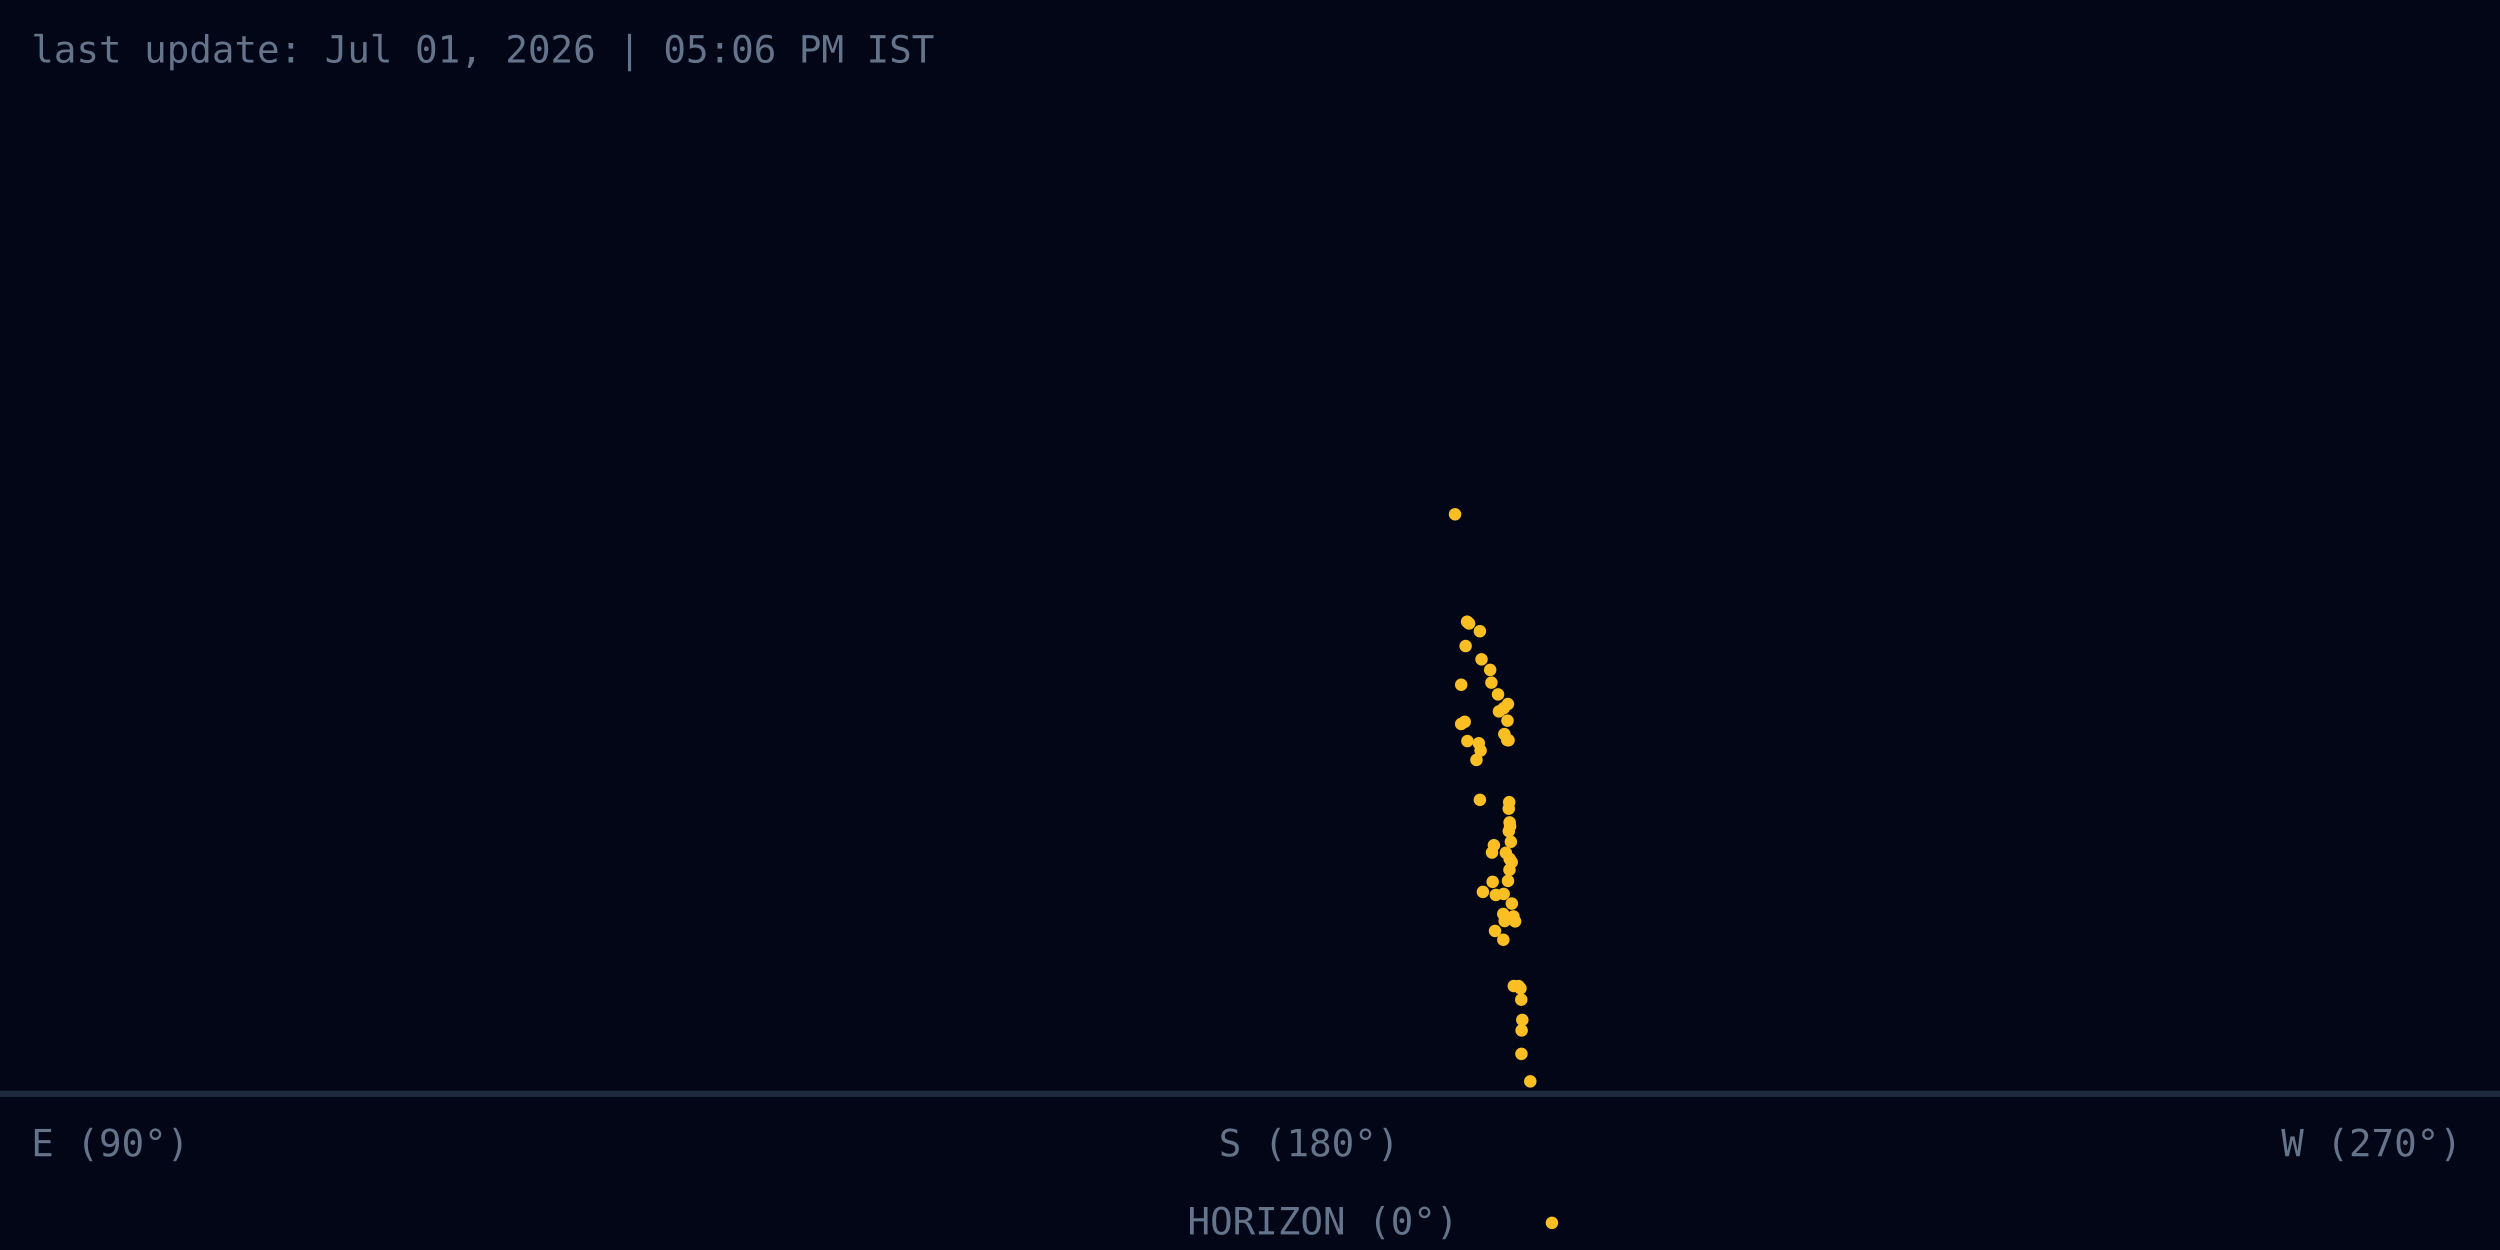
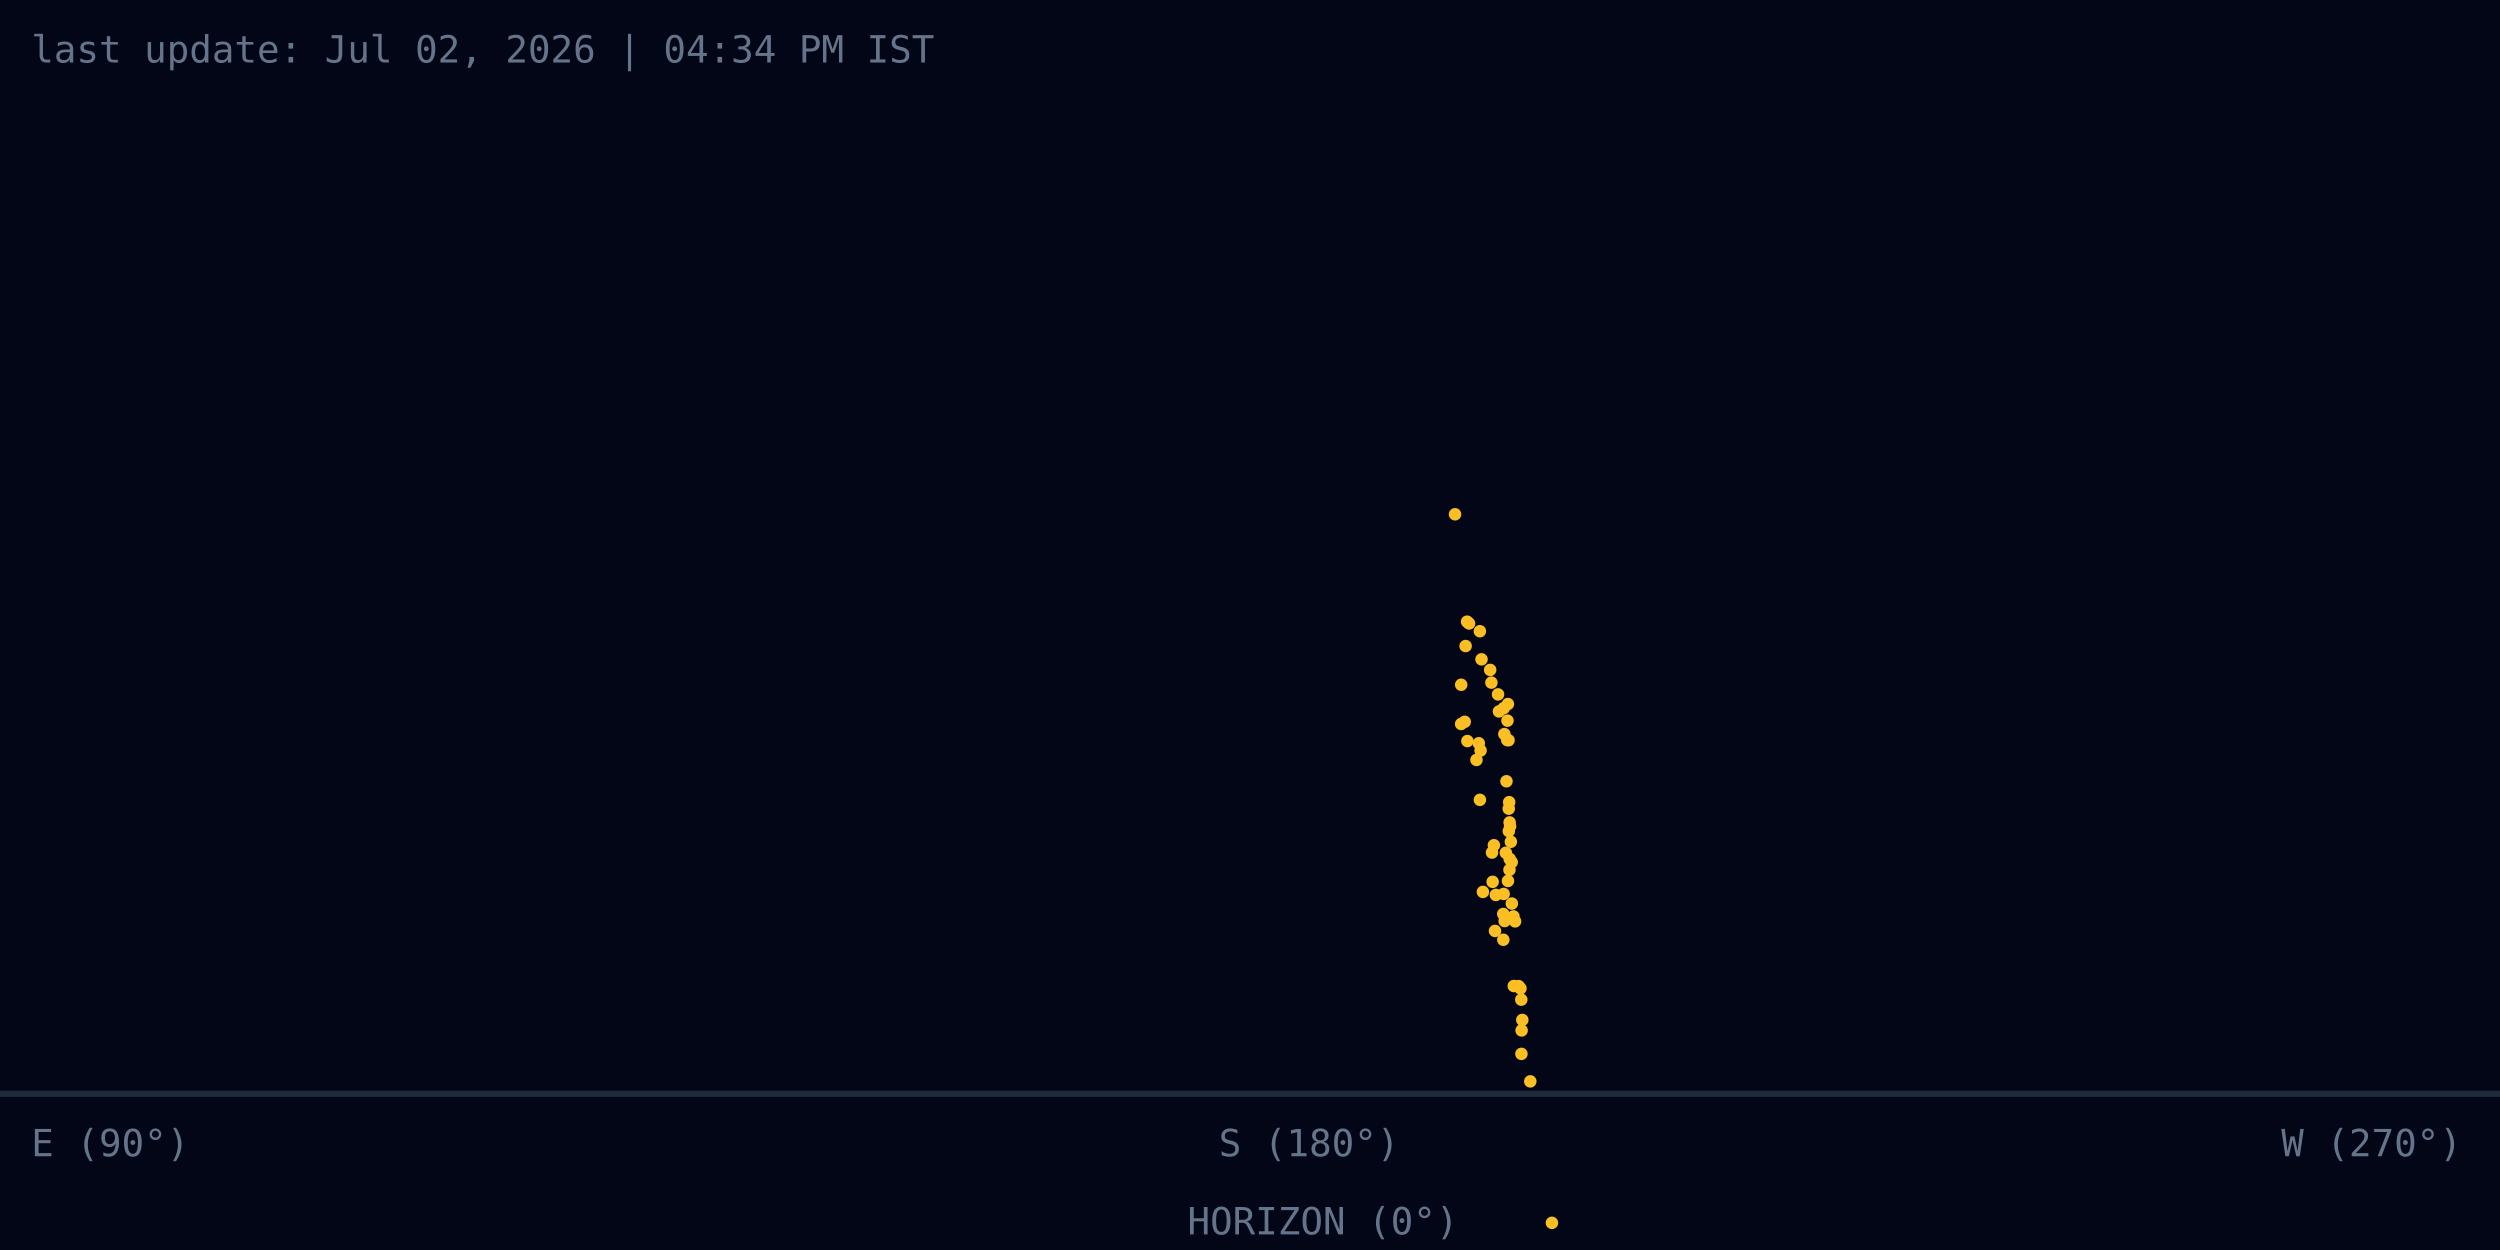
<svg xmlns="http://www.w3.org/2000/svg" width="800" height="400" viewBox="0 0 800 400">
  <rect width="800" height="400" fill="#020617" />
-   <text id="last-update" x="10" y="20" fill="#64748b" font-family="monospace">last update: Jul 01, 2026 | 05:06 PM IST</text>
+   <text id="last-update" x="10" y="20" fill="#64748b" font-family="monospace">last update: Jul 02, 2026 | 04:34 PM IST</text>
  <line x1="0" y1="350" x2="800" y2="350" stroke="#1e293b" stroke-width="2" />
  <text x="380" y="395" fill="#64748b" font-size="12" font-family="monospace">HORIZON (0°)</text>
  <text x="730" y="370" fill="#64748b" font-size="12" font-family="monospace">W (270°)</text>
  <text x="390" y="370" fill="#64748b" font-size="12" font-family="monospace">S (180°)</text>
  <text x="10" y="370" fill="#64748b" font-size="12" font-family="monospace">E (90°)</text>
  <g id="analemma-points">
    <circle cx=" 465.61" cy=" 164.57" r="2" fill="#fbbf24">
 </circle>
    <circle cx=" 467.57" cy=" 231.67" r="2" fill="#fbbf24">
 </circle>
    <circle cx=" 467.58" cy=" 219.12" r="2" fill="#fbbf24">
 </circle>
    <circle cx=" 468.71" cy=" 230.98" r="2" fill="#fbbf24">
 </circle>
    <circle cx=" 469.57" cy=" 237.14" r="2" fill="#fbbf24">
 </circle>
    <circle cx=" 469.00" cy=" 206.73" r="2" fill="#fbbf24">
 </circle>
    <circle cx=" 469.47" cy=" 198.94" r="2" fill="#fbbf24">
 </circle>
    <circle cx=" 470.10" cy=" 199.51" r="2" fill="#fbbf24">
 </circle>
    <circle cx=" 474.53" cy=" 285.41" r="2" fill="#fbbf24">
 </circle>
    <circle cx=" 472.47" cy=" 243.18" r="2" fill="#fbbf24">
 </circle>
    <circle cx=" 473.57" cy=" 255.95" r="2" fill="#fbbf24">
 </circle>
    <circle cx=" 473.22" cy=" 237.84" r="2" fill="#fbbf24">
 </circle>
    <circle cx=" 473.79" cy=" 240.17" r="2" fill="#fbbf24">
 </circle>
    <circle cx=" 473.56" cy=" 201.99" r="2" fill="#fbbf24">
 </circle>
    <circle cx=" 474.09" cy=" 210.99" r="2" fill="#fbbf24">
 </circle>
    <circle cx=" 478.41" cy=" 297.90" r="2" fill="#fbbf24">
 </circle>
    <circle cx=" 477.65" cy=" 282.19" r="2" fill="#fbbf24">
 </circle>
    <circle cx=" 477.44" cy=" 272.82" r="2" fill="#fbbf24">
 </circle>
    <circle cx=" 478.67" cy=" 286.38" r="2" fill="#fbbf24">
 </circle>
    <circle cx=" 478.05" cy=" 270.47" r="2" fill="#fbbf24">
 </circle>
    <circle cx=" 476.85" cy=" 214.37" r="2" fill="#fbbf24">
 </circle>
    <circle cx=" 477.25" cy=" 218.44" r="2" fill="#fbbf24">
 </circle>
    <circle cx=" 481.06" cy=" 300.72" r="2" fill="#fbbf24">
 </circle>
    <circle cx=" 481.04" cy=" 292.47" r="2" fill="#fbbf24">
 </circle>
    <circle cx=" 481.49" cy=" 294.73" r="2" fill="#fbbf24">
 </circle>
    <circle cx=" 481.17" cy=" 286.06" r="2" fill="#fbbf24">
 </circle>
    <circle cx=" 479.37" cy=" 222.21" r="2" fill="#fbbf24">
 </circle>
    <circle cx=" 479.67" cy=" 227.65" r="2" fill="#fbbf24">
 </circle>
    <circle cx=" 498.29" cy=" 411.31" r="2" fill="#fbbf24">
 </circle>
    <circle cx=" 498.34" cy=" 411.53" r="2" fill="#fbbf24">
 </circle>
    <circle cx=" 484.42" cy=" 315.53" r="2" fill="#fbbf24">
 </circle>
    <circle cx=" 486.86" cy=" 337.24" r="2" fill="#fbbf24">
 </circle>
    <circle cx=" 481.87" cy=" 272.88" r="2" fill="#fbbf24">
 </circle>
    <circle cx=" 482.55" cy=" 281.90" r="2" fill="#fbbf24">
 </circle>
    <circle cx=" 481.19" cy=" 226.61" r="2" fill="#fbbf24">
 </circle>
    <circle cx=" 481.39" cy=" 234.91" r="2" fill="#fbbf24">
 </circle>
    <circle cx=" 486.92" cy=" 329.74" r="2" fill="#fbbf24">
 </circle>
    <circle cx=" 483.03" cy=" 278.36" r="2" fill="#fbbf24">
 </circle>
    <circle cx=" 483.79" cy=" 289.14" r="2" fill="#fbbf24">
 </circle>
    <circle cx=" 485.93" cy=" 315.55" r="2" fill="#fbbf24">
 </circle>
    <circle cx=" 484.30" cy=" 293.26" r="2" fill="#fbbf24">
 </circle>
    <circle cx=" 482.30" cy=" 236.80" r="2" fill="#fbbf24">
 </circle>
    <circle cx=" 482.80" cy=" 258.78" r="2" fill="#fbbf24">
 </circle>
    <circle cx=" 501.22" cy=" 413.90" r="2" fill="#fbbf24">
 </circle>
    <circle cx=" 489.69" cy=" 346.04" r="2" fill="#fbbf24">
 </circle>
    <circle cx=" 486.81" cy=" 319.89" r="2" fill="#fbbf24">
 </circle>
    <circle cx=" 484.83" cy=" 294.84" r="2" fill="#fbbf24">
 </circle>
    <circle cx=" 486.55" cy=" 316.29" r="2" fill="#fbbf24">
 </circle>
    <circle cx=" 482.73" cy=" 236.88" r="2" fill="#fbbf24">
 </circle>
    <circle cx=" 483.48" cy=" 269.37" r="2" fill="#fbbf24">
 </circle>
    <circle cx=" 496.62" cy=" 391.31" r="2" fill="#fbbf24">
 </circle>
    <circle cx=" 483.75" cy=" 275.90" r="2" fill="#fbbf24">
 </circle>
    <circle cx=" 483.23" cy=" 264.40" r="2" fill="#fbbf24">
 </circle>
    <circle cx=" 482.94" cy=" 256.70" r="2" fill="#fbbf24">
 </circle>
    <circle cx=" 483.08" cy=" 263.17" r="2" fill="#fbbf24">
 </circle>
    <circle cx=" 482.53" cy=" 225.29" r="2" fill="#fbbf24">
 </circle>
    <circle cx=" 482.39" cy=" 230.61" r="2" fill="#fbbf24">
 </circle>
    <circle cx=" 487.14" cy=" 326.38" r="2" fill="#fbbf24">
 </circle>
    <circle cx=" 482.82" cy=" 265.96" r="2" fill="#fbbf24">
 </circle>
    <circle cx=" 483.09" cy=" 274.84" r="2" fill="#fbbf24">
 </circle>
+     <circle cx=" 482.07" cy=" 250.01" r="2" fill="#fbbf24">
+  </circle>
  </g>
</svg>
